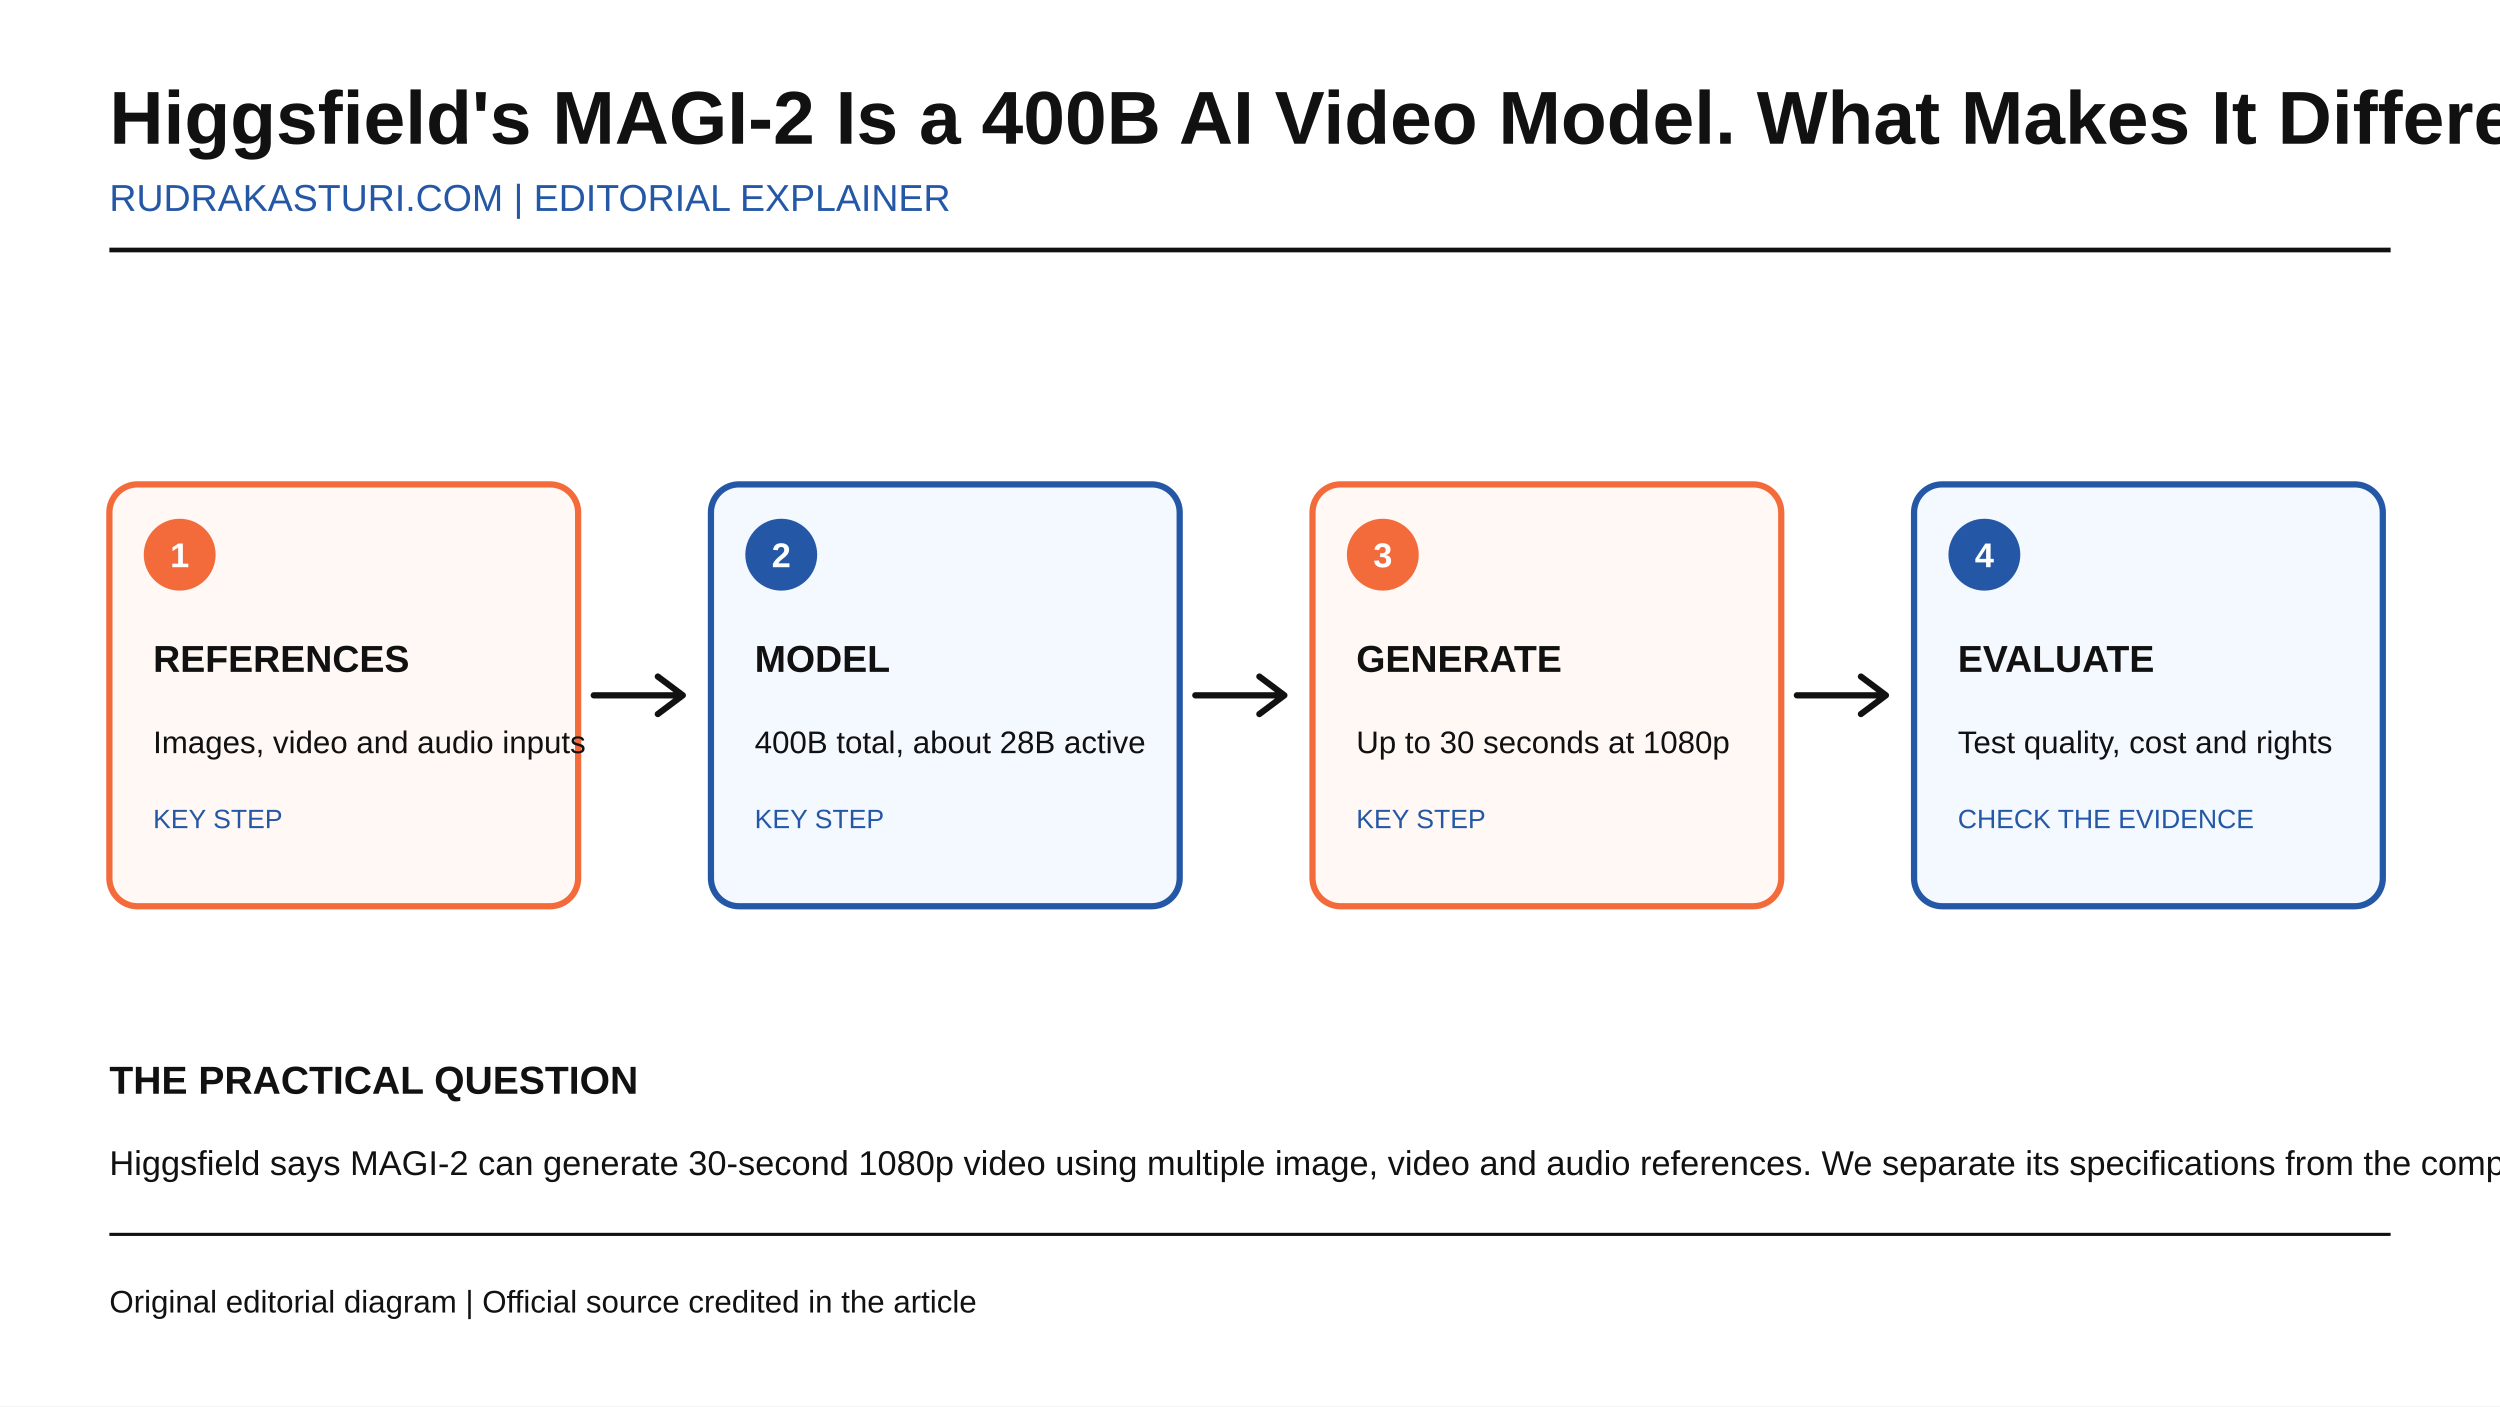
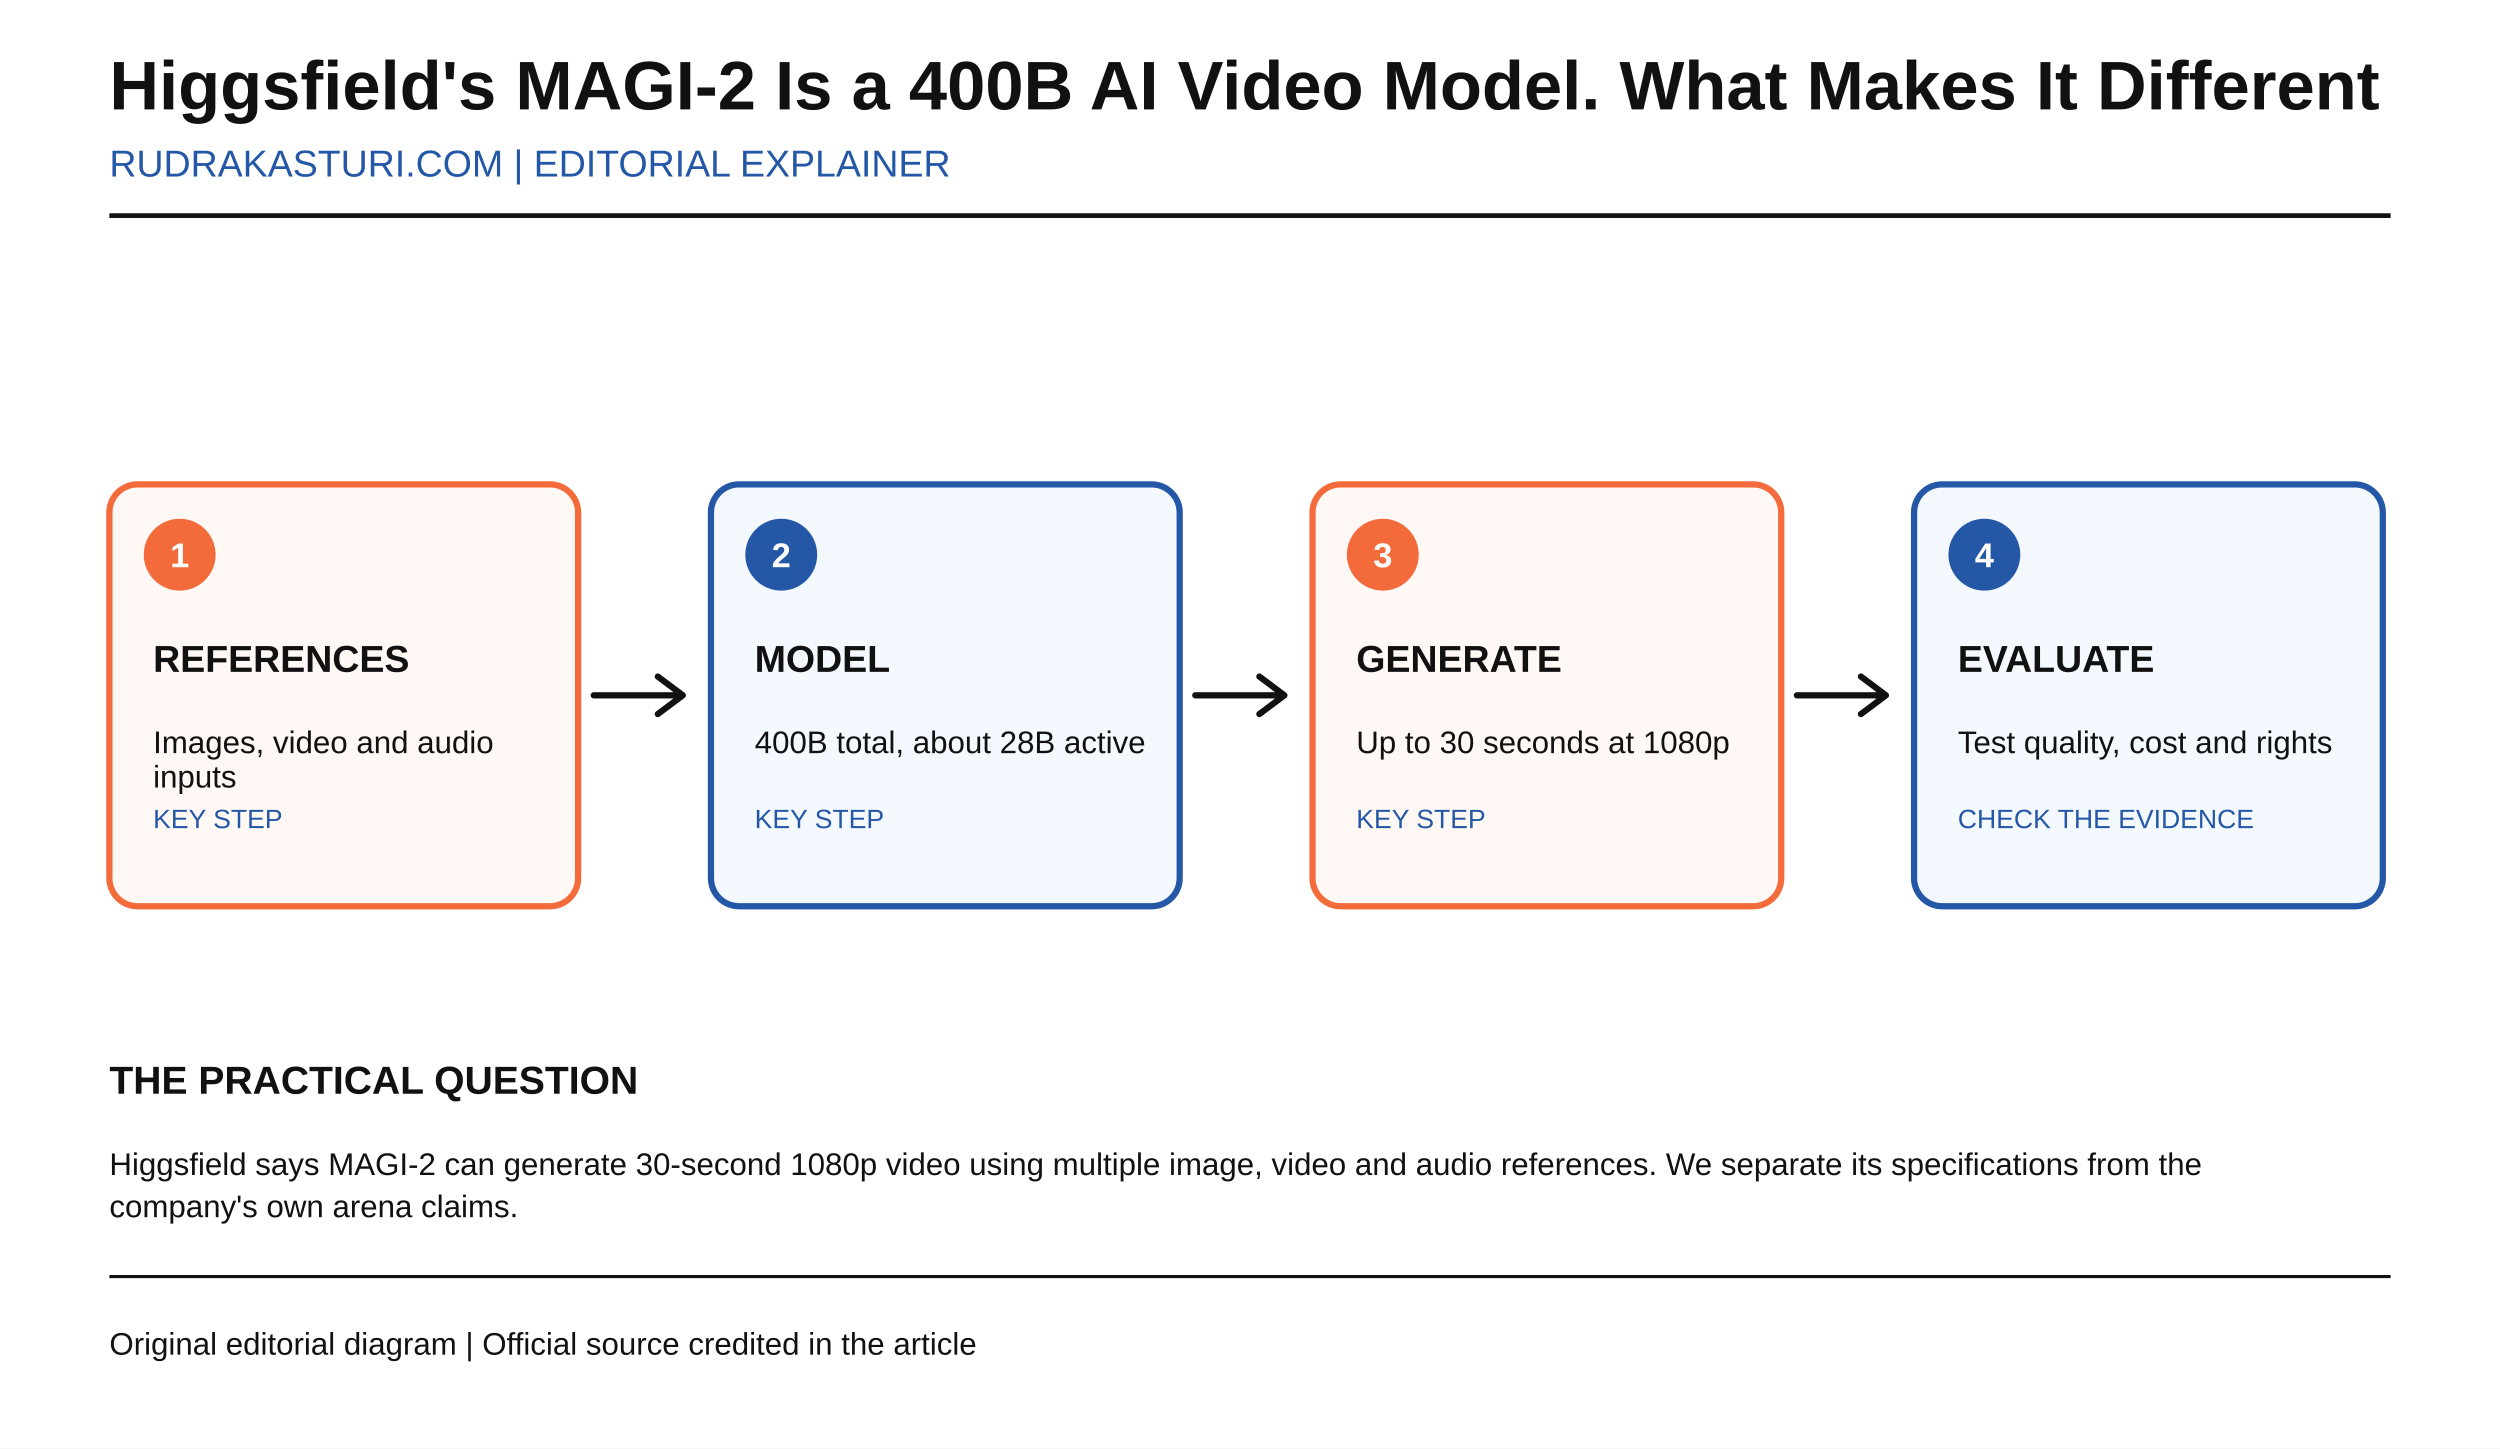
- <svg xmlns="http://www.w3.org/2000/svg" width="1600" height="900" viewBox="0 0 1600 900">
-   <rect width="1600" height="900" fill="#fff" />
-   <path d="M70 160H1530" stroke="#111" stroke-width="3" />
-   <text x="70" y="92" font-family="Arial,Helvetica,sans-serif" font-size="48" font-weight="700" fill="#111">Higgsfield's MAGI-2 Is a 400B AI Video Model. What Makes It Different</text>
-   <text x="70" y="135" font-family="Arial,Helvetica,sans-serif" font-size="24" fill="#2458a6">RUDRAKASTURI.COM | EDITORIAL EXPLAINER</text>
+ <svg xmlns="http://www.w3.org/2000/svg" width="1600" height="927" viewBox="0 0 1600 927">
+   <rect width="1600" height="927" fill="#fff" />
+   <path d="M70 138H1530" stroke="#111" stroke-width="3" />
+   <text x="70" y="70" font-family="Arial,Helvetica,sans-serif" font-size="44" font-weight="700" fill="#111">
+     <tspan x="70" dy="0">Higgsfield's MAGI-2 Is a 400B AI Video Model. What Makes It Different</tspan>
+   </text>
+   <text x="70" y="113" font-family="Arial,Helvetica,sans-serif" font-size="24" fill="#2458a6">RUDRAKASTURI.COM | EDITORIAL EXPLAINER</text>
  <rect x="70" y="310" width="300" height="270" rx="18" fill="#fff8f4" stroke="#f36b3b" stroke-width="4" />
  <circle cx="115" cy="355" r="23" fill="#f36b3b" />
  <text x="115" y="363" text-anchor="middle" font-family="Arial" font-size="22" font-weight="700" fill="#fff">1</text>
  <text x="98" y="430" font-family="Arial,Helvetica,sans-serif" font-size="24" font-weight="700" fill="#111">REFERENCES</text>
-   <text x="98" y="482" font-family="Arial,Helvetica,sans-serif" font-size="20" fill="#111">Images, video and audio inputs</text>
+   <text x="98" y="482" font-family="Arial,Helvetica,sans-serif" font-size="20" fill="#111">
+     <tspan x="98" dy="0">Images, video and audio</tspan>
+     <tspan x="98" dy="22">inputs</tspan>
+   </text>
  <text x="98" y="530" font-family="Arial,Helvetica,sans-serif" font-size="17" fill="#2458a6">KEY STEP</text>
  <rect x="455" y="310" width="300" height="270" rx="18" fill="#f4f8ff" stroke="#2458a6" stroke-width="4" />
  <circle cx="500" cy="355" r="23" fill="#2458a6" />
  <text x="500" y="363" text-anchor="middle" font-family="Arial" font-size="22" font-weight="700" fill="#fff">2</text>
  <text x="483" y="430" font-family="Arial,Helvetica,sans-serif" font-size="24" font-weight="700" fill="#111">MODEL</text>
-   <text x="483" y="482" font-family="Arial,Helvetica,sans-serif" font-size="20" fill="#111">400B total, about 28B active</text>
+   <text x="483" y="482" font-family="Arial,Helvetica,sans-serif" font-size="20" fill="#111">
+     <tspan x="483" dy="0">400B total, about 28B active</tspan>
+   </text>
  <text x="483" y="530" font-family="Arial,Helvetica,sans-serif" font-size="17" fill="#2458a6">KEY STEP</text>
  <rect x="840" y="310" width="300" height="270" rx="18" fill="#fff8f4" stroke="#f36b3b" stroke-width="4" />
  <circle cx="885" cy="355" r="23" fill="#f36b3b" />
  <text x="885" y="363" text-anchor="middle" font-family="Arial" font-size="22" font-weight="700" fill="#fff">3</text>
  <text x="868" y="430" font-family="Arial,Helvetica,sans-serif" font-size="24" font-weight="700" fill="#111">GENERATE</text>
-   <text x="868" y="482" font-family="Arial,Helvetica,sans-serif" font-size="20" fill="#111">Up to 30 seconds at 1080p</text>
+   <text x="868" y="482" font-family="Arial,Helvetica,sans-serif" font-size="20" fill="#111">
+     <tspan x="868" dy="0">Up to 30 seconds at 1080p</tspan>
+   </text>
  <text x="868" y="530" font-family="Arial,Helvetica,sans-serif" font-size="17" fill="#2458a6">KEY STEP</text>
  <rect x="1225" y="310" width="300" height="270" rx="18" fill="#f4f8ff" stroke="#2458a6" stroke-width="4" />
  <circle cx="1270" cy="355" r="23" fill="#2458a6" />
  <text x="1270" y="363" text-anchor="middle" font-family="Arial" font-size="22" font-weight="700" fill="#fff">4</text>
  <text x="1253" y="430" font-family="Arial,Helvetica,sans-serif" font-size="24" font-weight="700" fill="#111">EVALUATE</text>
-   <text x="1253" y="482" font-family="Arial,Helvetica,sans-serif" font-size="20" fill="#111">Test quality, cost and rights</text>
+   <text x="1253" y="482" font-family="Arial,Helvetica,sans-serif" font-size="20" fill="#111">
+     <tspan x="1253" dy="0">Test quality, cost and rights</tspan>
+   </text>
  <text x="1253" y="530" font-family="Arial,Helvetica,sans-serif" font-size="17" fill="#2458a6">CHECK THE EVIDENCE</text>
  <path d="M380 445H437l-16 -12m16 12l-16 12" fill="none" stroke="#111" stroke-width="4" stroke-linecap="round" stroke-linejoin="round" />
  <path d="M765 445H822l-16 -12m16 12l-16 12" fill="none" stroke="#111" stroke-width="4" stroke-linecap="round" stroke-linejoin="round" />
  <path d="M1150 445H1207l-16 -12m16 12l-16 12" fill="none" stroke="#111" stroke-width="4" stroke-linecap="round" stroke-linejoin="round" />
  <text x="70" y="700" font-family="Arial,Helvetica,sans-serif" font-size="25" font-weight="700" fill="#111">THE PRACTICAL QUESTION</text>
-   <text x="70" y="752" font-family="Arial,Helvetica,sans-serif" font-size="22" fill="#111">Higgsfield says MAGI-2 can generate 30-second 1080p video using multiple image, video and audio references. We separate its specifications from the company's own arena claims.</text>
-   <path d="M70 790H1530" stroke="#111" stroke-width="2" />
-   <text x="70" y="840" font-family="Arial,Helvetica,sans-serif" font-size="20" fill="#111">Original editorial diagram | Official source credited in the article</text>
+   <text x="70" y="752" font-family="Arial,Helvetica,sans-serif" font-size="20" fill="#111">
+     <tspan x="70" dy="0">Higgsfield says MAGI-2 can generate 30-second 1080p video using multiple image, video and audio references. We separate its specifications from the</tspan>
+     <tspan x="70" dy="27">company's own arena claims.</tspan>
+   </text>
+   <path d="M70 817H1530" stroke="#111" stroke-width="2" />
+   <text x="70" y="867" font-family="Arial,Helvetica,sans-serif" font-size="20" fill="#111">Original editorial diagram | Official source credited in the article</text>
</svg>
